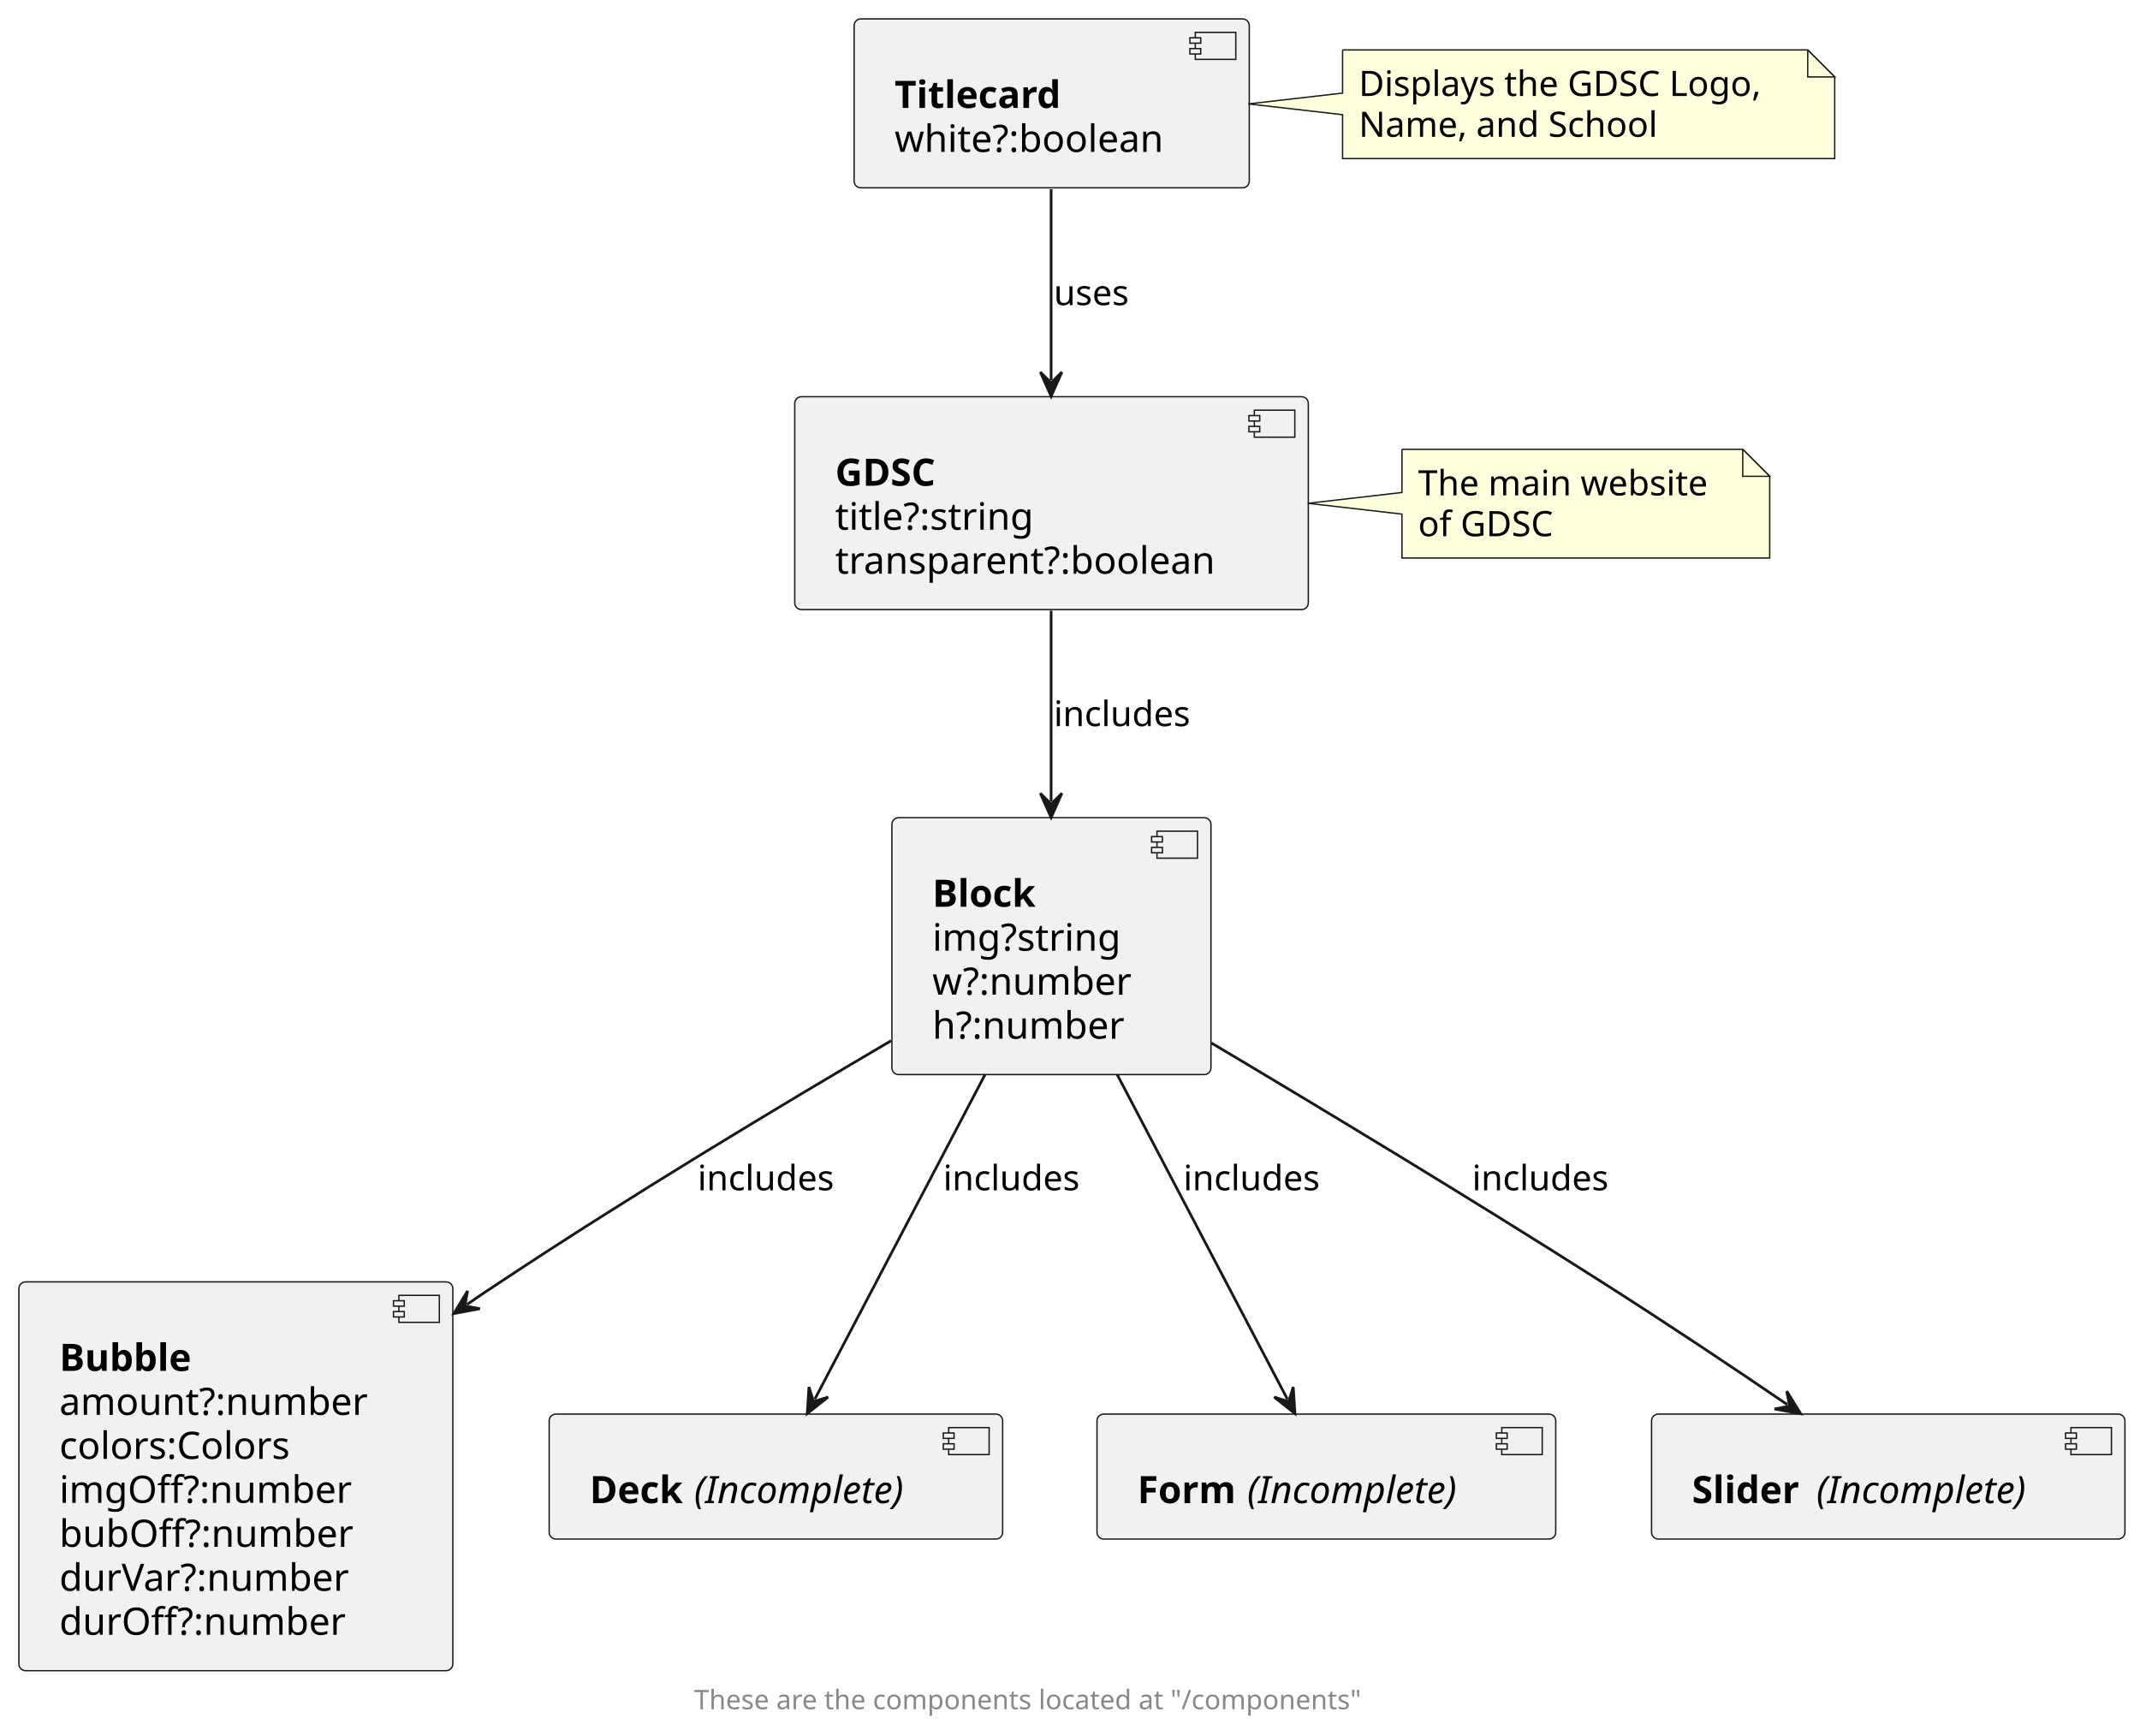
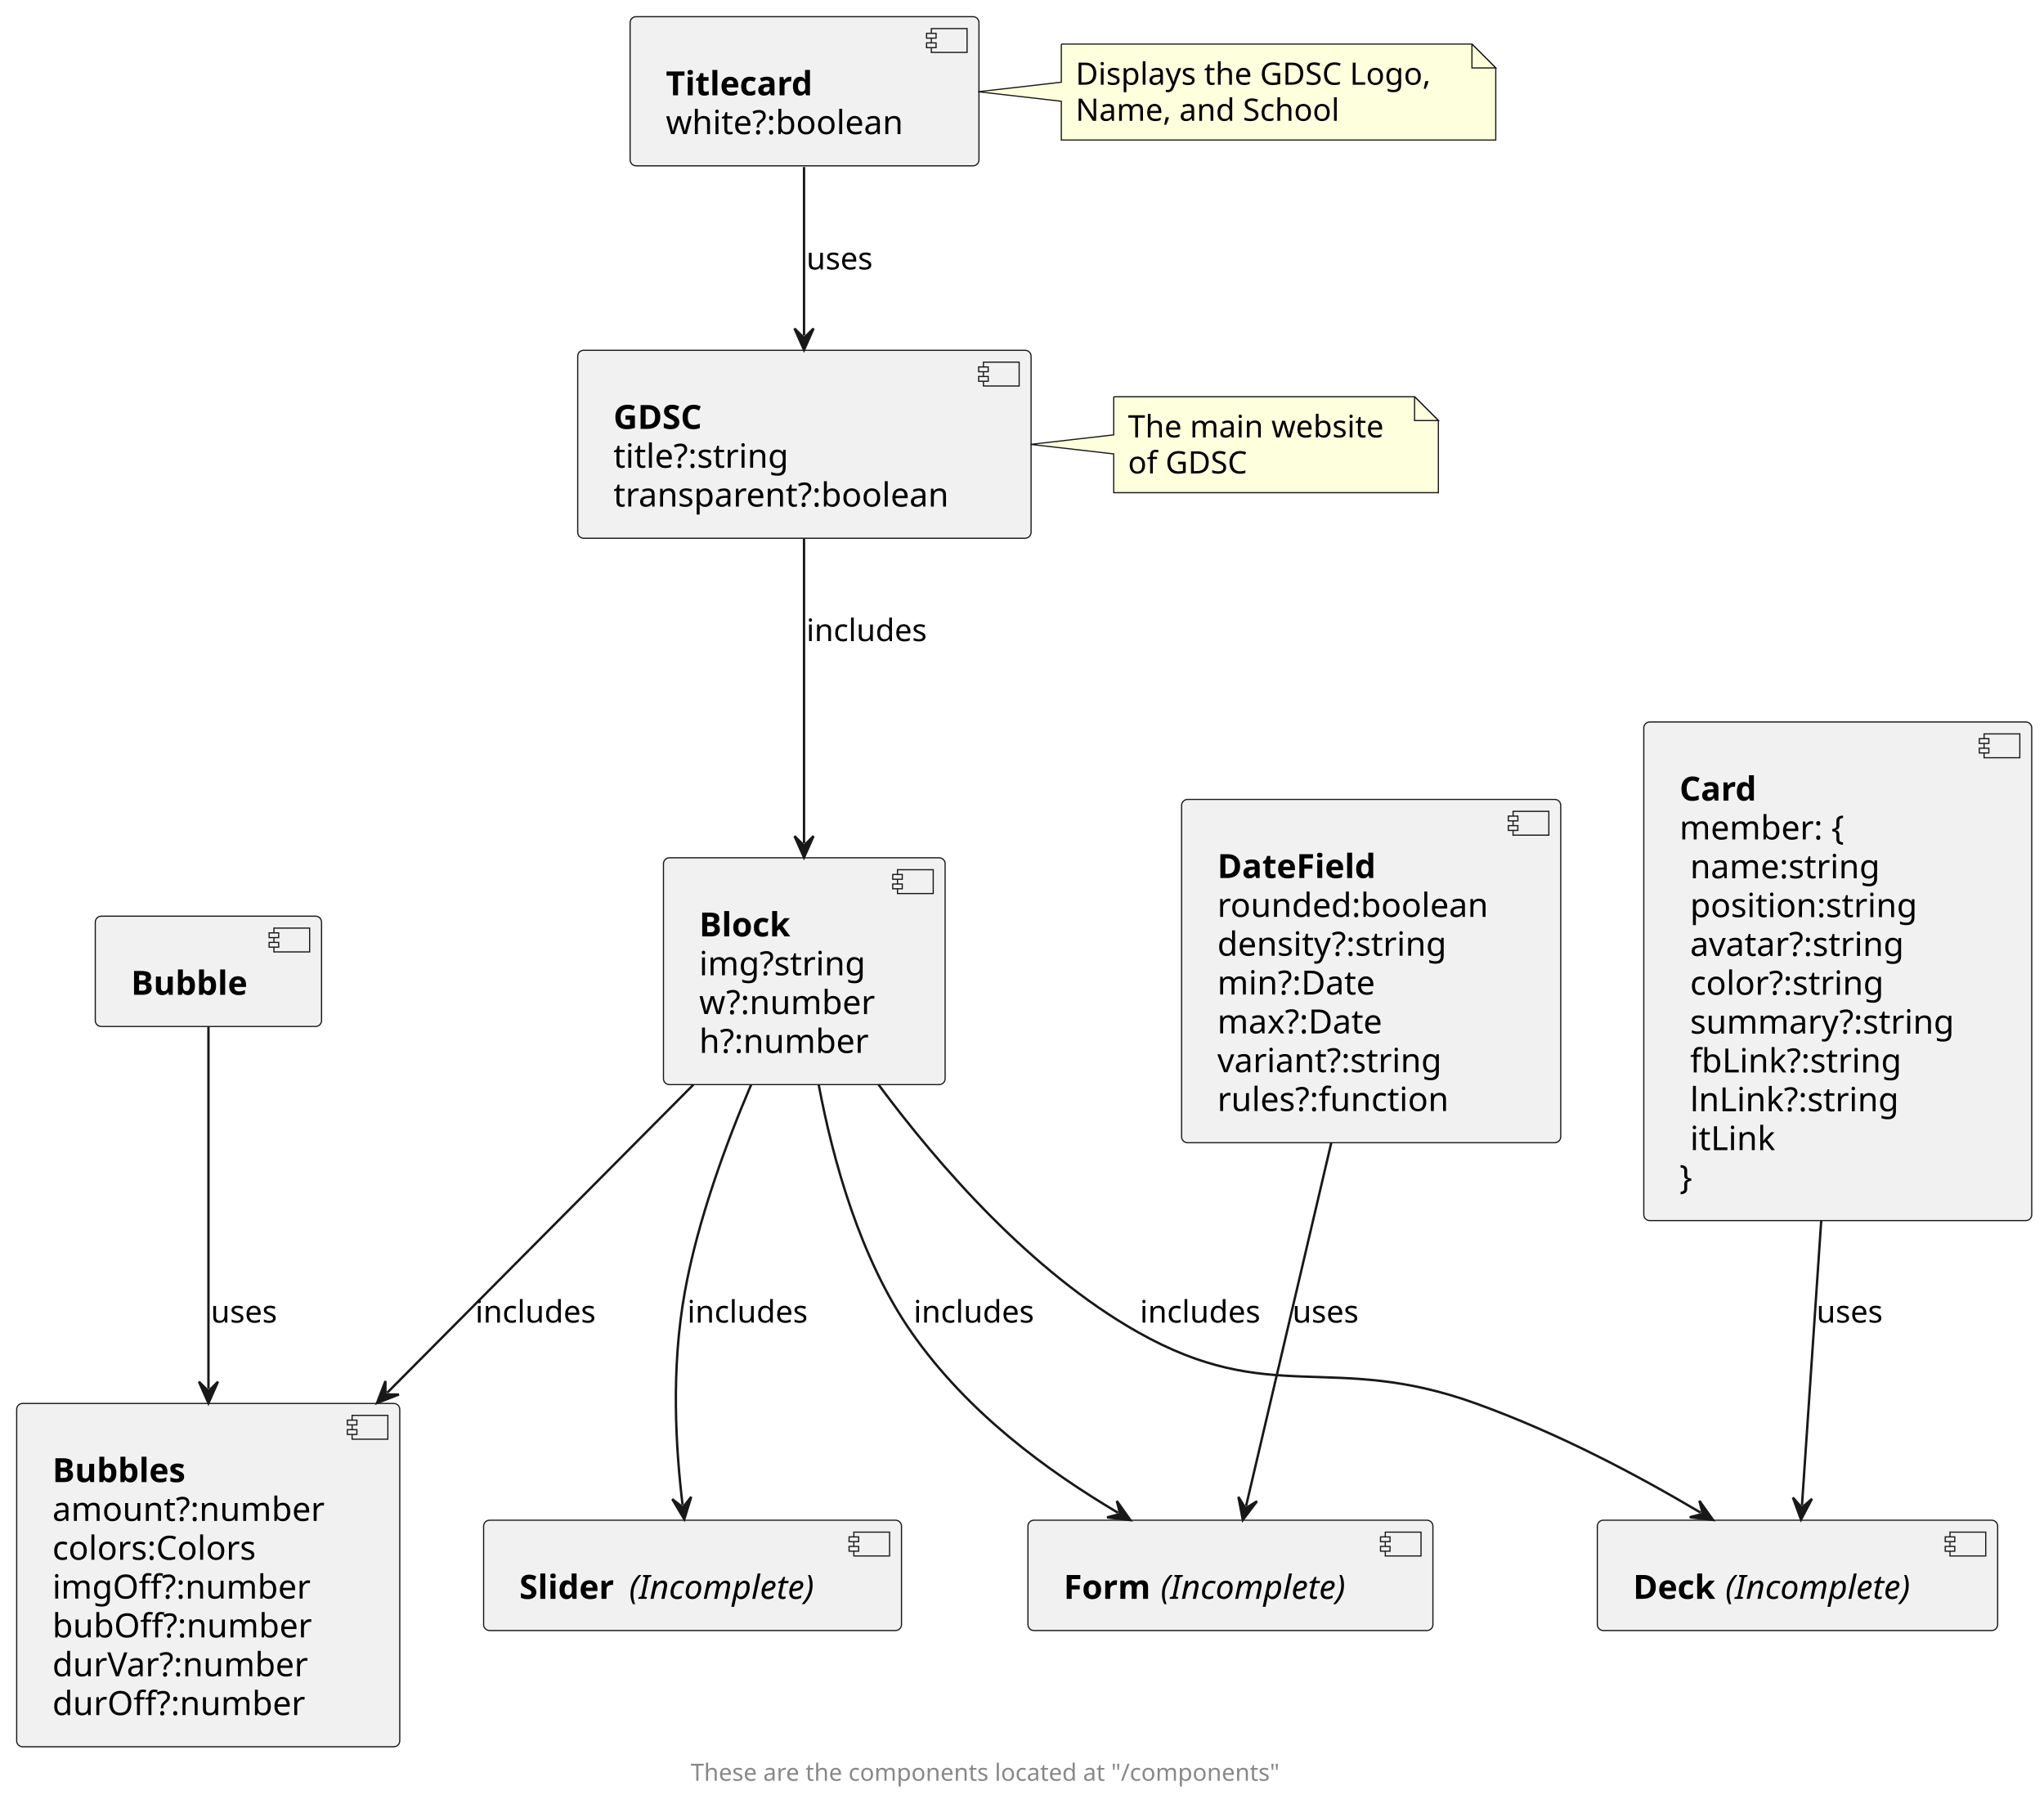
- <svg xmlns="http://www.w3.org/2000/svg" contentStyleType="text/css" height="643px" preserveAspectRatio="none" style="width:793px;height:643px;background:#FFFFFF;" version="1.1" viewBox="0 0 793 643" width="793px" zoomAndPan="magnify">
+ <svg xmlns="http://www.w3.org/2000/svg" contentStyleType="text/css" height="757px" preserveAspectRatio="none" style="width:858px;height:757px;background:#FFFFFF;" version="1.1" viewBox="0 0 858 757" width="858px" zoomAndPan="magnify">
  <defs />
  <g>
    <g id="elem_Titlecard">
-       <rect fill="#F1F1F1" height="62.594" rx="2.5" ry="2.5" style="stroke:#181818;stroke-width:0.5;" width="146.435" x="316.5" y="7" />
-       <rect fill="#F1F1F1" height="10" style="stroke:#181818;stroke-width:0.5;" width="15" x="442.935" y="12" />
-       <rect fill="#F1F1F1" height="2" style="stroke:#181818;stroke-width:0.5;" width="4" x="440.935" y="14" />
-       <rect fill="#F1F1F1" height="2" style="stroke:#181818;stroke-width:0.5;" width="4" x="440.935" y="18" />
-       <text fill="#000000" font-family="sans-serif" font-size="14" font-weight="bold" lengthAdjust="spacing" textLength="70.007" x="331.5" y="39.995">Titlecard</text>
-       <text fill="#000000" font-family="sans-serif" font-size="14" lengthAdjust="spacing" textLength="106.436" x="331.5" y="56.292">white?:boolean</text>
+       <rect fill="#F1F1F1" height="62.594" rx="2.5" ry="2.5" style="stroke:#181818;stroke-width:0.5;" width="146.435" x="264.5" y="7" />
+       <rect fill="#F1F1F1" height="10" style="stroke:#181818;stroke-width:0.5;" width="15" x="390.935" y="12" />
+       <rect fill="#F1F1F1" height="2" style="stroke:#181818;stroke-width:0.5;" width="4" x="388.935" y="14" />
+       <rect fill="#F1F1F1" height="2" style="stroke:#181818;stroke-width:0.5;" width="4" x="388.935" y="18" />
+       <text fill="#000000" font-family="sans-serif" font-size="14" font-weight="bold" lengthAdjust="spacing" textLength="70.007" x="279.5" y="39.995">Titlecard</text>
+       <text fill="#000000" font-family="sans-serif" font-size="14" lengthAdjust="spacing" textLength="106.436" x="279.5" y="56.292">white?:boolean</text>
    </g>
    <g id="elem_GDSC">
-       <rect fill="#F1F1F1" height="78.891" rx="2.5" ry="2.5" style="stroke:#181818;stroke-width:0.5;" width="190.309" x="294.5" y="147" />
-       <rect fill="#F1F1F1" height="10" style="stroke:#181818;stroke-width:0.5;" width="15" x="464.809" y="152" />
-       <rect fill="#F1F1F1" height="2" style="stroke:#181818;stroke-width:0.5;" width="4" x="462.809" y="154" />
-       <rect fill="#F1F1F1" height="2" style="stroke:#181818;stroke-width:0.5;" width="4" x="462.809" y="158" />
-       <text fill="#000000" font-family="sans-serif" font-size="14" font-weight="bold" lengthAdjust="spacing" textLength="43.47" x="309.5" y="179.995">GDSC</text>
-       <text fill="#000000" font-family="sans-serif" font-size="14" lengthAdjust="spacing" textLength="79.707" x="309.5" y="196.292">title?:string</text>
-       <text fill="#000000" font-family="sans-serif" font-size="14" lengthAdjust="spacing" textLength="150.309" x="309.5" y="212.589">transparent?:boolean</text>
+       <rect fill="#F1F1F1" height="78.891" rx="2.5" ry="2.5" style="stroke:#181818;stroke-width:0.5;" width="190.309" x="242.5" y="147" />
+       <rect fill="#F1F1F1" height="10" style="stroke:#181818;stroke-width:0.5;" width="15" x="412.809" y="152" />
+       <rect fill="#F1F1F1" height="2" style="stroke:#181818;stroke-width:0.5;" width="4" x="410.809" y="154" />
+       <rect fill="#F1F1F1" height="2" style="stroke:#181818;stroke-width:0.5;" width="4" x="410.809" y="158" />
+       <text fill="#000000" font-family="sans-serif" font-size="14" font-weight="bold" lengthAdjust="spacing" textLength="43.47" x="257.5" y="179.995">GDSC</text>
+       <text fill="#000000" font-family="sans-serif" font-size="14" lengthAdjust="spacing" textLength="79.707" x="257.5" y="196.292">title?:string</text>
+       <text fill="#000000" font-family="sans-serif" font-size="14" lengthAdjust="spacing" textLength="150.309" x="257.5" y="212.589">transparent?:boolean</text>
    </g>
    <g id="elem_Block">
-       <rect fill="#F1F1F1" height="95.188" rx="2.5" ry="2.5" style="stroke:#181818;stroke-width:0.5;" width="118.237" x="330.5" y="303" />
-       <rect fill="#F1F1F1" height="10" style="stroke:#181818;stroke-width:0.5;" width="15" x="428.737" y="308" />
-       <rect fill="#F1F1F1" height="2" style="stroke:#181818;stroke-width:0.5;" width="4" x="426.737" y="310" />
-       <rect fill="#F1F1F1" height="2" style="stroke:#181818;stroke-width:0.5;" width="4" x="426.737" y="314" />
-       <text fill="#000000" font-family="sans-serif" font-size="14" font-weight="bold" lengthAdjust="spacing" textLength="42.697" x="345.5" y="335.995">Block</text>
-       <text fill="#000000" font-family="sans-serif" font-size="14" lengthAdjust="spacing" textLength="74.033" x="345.5" y="352.292">img?string</text>
-       <text fill="#000000" font-family="sans-serif" font-size="14" lengthAdjust="spacing" textLength="78.237" x="345.5" y="368.589">w?:number</text>
-       <text fill="#000000" font-family="sans-serif" font-size="14" lengthAdjust="spacing" textLength="75.66" x="345.5" y="384.886">h?:number</text>
+       <rect fill="#F1F1F1" height="95.188" rx="2.5" ry="2.5" style="stroke:#181818;stroke-width:0.5;" width="118.237" x="278.5" y="360" />
+       <rect fill="#F1F1F1" height="10" style="stroke:#181818;stroke-width:0.5;" width="15" x="376.737" y="365" />
+       <rect fill="#F1F1F1" height="2" style="stroke:#181818;stroke-width:0.5;" width="4" x="374.737" y="367" />
+       <rect fill="#F1F1F1" height="2" style="stroke:#181818;stroke-width:0.5;" width="4" x="374.737" y="371" />
+       <text fill="#000000" font-family="sans-serif" font-size="14" font-weight="bold" lengthAdjust="spacing" textLength="42.697" x="293.5" y="392.995">Block</text>
+       <text fill="#000000" font-family="sans-serif" font-size="14" lengthAdjust="spacing" textLength="74.033" x="293.5" y="409.292">img?string</text>
+       <text fill="#000000" font-family="sans-serif" font-size="14" lengthAdjust="spacing" textLength="78.237" x="293.5" y="425.589">w?:number</text>
+       <text fill="#000000" font-family="sans-serif" font-size="14" lengthAdjust="spacing" textLength="75.66" x="293.5" y="441.886">h?:number</text>
+     </g>
+     <g id="elem_Bubbles">
+       <rect fill="#F1F1F1" height="144.078" rx="2.5" ry="2.5" style="stroke:#181818;stroke-width:0.5;" width="160.805" x="7" y="589" />
+       <rect fill="#F1F1F1" height="10" style="stroke:#181818;stroke-width:0.5;" width="15" x="147.805" y="594" />
+       <rect fill="#F1F1F1" height="2" style="stroke:#181818;stroke-width:0.5;" width="4" x="145.805" y="596" />
+       <rect fill="#F1F1F1" height="2" style="stroke:#181818;stroke-width:0.5;" width="4" x="145.805" y="600" />
+       <text fill="#000000" font-family="sans-serif" font-size="14" font-weight="bold" lengthAdjust="spacing" textLength="63.308" x="22" y="621.995">Bubbles</text>
+       <text fill="#000000" font-family="sans-serif" font-size="14" lengthAdjust="spacing" textLength="120.805" x="22" y="638.292">amount?:number</text>
+       <text fill="#000000" font-family="sans-serif" font-size="14" lengthAdjust="spacing" textLength="90.33" x="22" y="654.589">colors:Colors</text>
+       <text fill="#000000" font-family="sans-serif" font-size="14" lengthAdjust="spacing" textLength="114.078" x="22" y="670.886">imgOff?:number</text>
+       <text fill="#000000" font-family="sans-serif" font-size="14" lengthAdjust="spacing" textLength="114.311" x="22" y="687.183">bubOff?:number</text>
+       <text fill="#000000" font-family="sans-serif" font-size="14" lengthAdjust="spacing" textLength="114.215" x="22" y="703.48">durVar?:number</text>
+       <text fill="#000000" font-family="sans-serif" font-size="14" lengthAdjust="spacing" textLength="111.18" x="22" y="719.776">durOff?:number</text>
+     </g>
+     <g id="elem_Deck">
+       <rect fill="#F1F1F1" height="46.297" rx="2.5" ry="2.5" style="stroke:#181818;stroke-width:0.5;" width="168.044" x="670.5" y="638" />
+       <rect fill="#F1F1F1" height="10" style="stroke:#181818;stroke-width:0.5;" width="15" x="818.544" y="643" />
+       <rect fill="#F1F1F1" height="2" style="stroke:#181818;stroke-width:0.5;" width="4" x="816.544" y="645" />
+       <rect fill="#F1F1F1" height="2" style="stroke:#181818;stroke-width:0.5;" width="4" x="816.544" y="649" />
+       <text fill="#000000" font-family="sans-serif" font-size="14" font-weight="bold" lengthAdjust="spacing" textLength="38.726" x="685.5" y="670.995">Deck</text>
+       <text fill="#000000" font-family="sans-serif" font-size="14" font-style="italic" lengthAdjust="spacing" textLength="89.318" x="724.226" y="670.995">(Incomplete)</text>
+     </g>
+     <g id="elem_Form">
+       <rect fill="#F1F1F1" height="46.297" rx="2.5" ry="2.5" style="stroke:#181818;stroke-width:0.5;" width="169.992" x="431.5" y="638" />
+       <rect fill="#F1F1F1" height="10" style="stroke:#181818;stroke-width:0.5;" width="15" x="581.492" y="643" />
+       <rect fill="#F1F1F1" height="2" style="stroke:#181818;stroke-width:0.5;" width="4" x="579.492" y="645" />
+       <rect fill="#F1F1F1" height="2" style="stroke:#181818;stroke-width:0.5;" width="4" x="579.492" y="649" />
+       <text fill="#000000" font-family="sans-serif" font-size="14" font-weight="bold" lengthAdjust="spacing" textLength="40.674" x="446.5" y="670.995">Form</text>
+       <text fill="#000000" font-family="sans-serif" font-size="14" font-style="italic" lengthAdjust="spacing" textLength="89.318" x="487.174" y="670.995">(Incomplete)</text>
+     </g>
+     <g id="elem_Slider">
+       <rect fill="#F1F1F1" height="46.297" rx="2.5" ry="2.5" style="stroke:#181818;stroke-width:0.5;" width="175.42" x="203" y="638" />
+       <rect fill="#F1F1F1" height="10" style="stroke:#181818;stroke-width:0.5;" width="15" x="358.42" y="643" />
+       <rect fill="#F1F1F1" height="2" style="stroke:#181818;stroke-width:0.5;" width="4" x="356.42" y="645" />
+       <rect fill="#F1F1F1" height="2" style="stroke:#181818;stroke-width:0.5;" width="4" x="356.42" y="649" />
+       <text fill="#000000" font-family="sans-serif" font-size="14" font-weight="bold" lengthAdjust="spacing" textLength="46.102" x="218" y="670.995">Slider</text>
+       <text fill="#000000" font-family="sans-serif" font-size="14" font-style="italic" lengthAdjust="spacing" textLength="89.318" x="264.102" y="670.995">(Incomplete)</text>
    </g>
    <g id="elem_Bubble">
-       <rect fill="#F1F1F1" height="144.078" rx="2.5" ry="2.5" style="stroke:#181818;stroke-width:0.5;" width="160.805" x="7" y="475" />
-       <rect fill="#F1F1F1" height="10" style="stroke:#181818;stroke-width:0.5;" width="15" x="147.805" y="480" />
-       <rect fill="#F1F1F1" height="2" style="stroke:#181818;stroke-width:0.5;" width="4" x="145.805" y="482" />
-       <rect fill="#F1F1F1" height="2" style="stroke:#181818;stroke-width:0.5;" width="4" x="145.805" y="486" />
-       <text fill="#000000" font-family="sans-serif" font-size="14" font-weight="bold" lengthAdjust="spacing" textLength="54.975" x="22" y="507.995">Bubble</text>
-       <text fill="#000000" font-family="sans-serif" font-size="14" lengthAdjust="spacing" textLength="120.805" x="22" y="524.292">amount?:number</text>
-       <text fill="#000000" font-family="sans-serif" font-size="14" lengthAdjust="spacing" textLength="90.33" x="22" y="540.589">colors:Colors</text>
-       <text fill="#000000" font-family="sans-serif" font-size="14" lengthAdjust="spacing" textLength="114.078" x="22" y="556.886">imgOff?:number</text>
-       <text fill="#000000" font-family="sans-serif" font-size="14" lengthAdjust="spacing" textLength="114.311" x="22" y="573.183">bubOff?:number</text>
-       <text fill="#000000" font-family="sans-serif" font-size="14" lengthAdjust="spacing" textLength="114.215" x="22" y="589.48">durVar?:number</text>
-       <text fill="#000000" font-family="sans-serif" font-size="14" lengthAdjust="spacing" textLength="111.18" x="22" y="605.776">durOff?:number</text>
+       <rect fill="#F1F1F1" height="46.297" rx="2.5" ry="2.5" style="stroke:#181818;stroke-width:0.5;" width="94.975" x="40" y="384.5" />
+       <rect fill="#F1F1F1" height="10" style="stroke:#181818;stroke-width:0.5;" width="15" x="114.975" y="389.5" />
+       <rect fill="#F1F1F1" height="2" style="stroke:#181818;stroke-width:0.5;" width="4" x="112.975" y="391.5" />
+       <rect fill="#F1F1F1" height="2" style="stroke:#181818;stroke-width:0.5;" width="4" x="112.975" y="395.5" />
+       <text fill="#000000" font-family="sans-serif" font-size="14" font-weight="bold" lengthAdjust="spacing" textLength="54.975" x="55" y="417.495">Bubble</text>
    </g>
-     <g id="elem_Deck">
-       <rect fill="#F1F1F1" height="46.297" rx="2.5" ry="2.5" style="stroke:#181818;stroke-width:0.5;" width="168.044" x="203.5" y="524" />
-       <rect fill="#F1F1F1" height="10" style="stroke:#181818;stroke-width:0.5;" width="15" x="351.544" y="529" />
-       <rect fill="#F1F1F1" height="2" style="stroke:#181818;stroke-width:0.5;" width="4" x="349.544" y="531" />
-       <rect fill="#F1F1F1" height="2" style="stroke:#181818;stroke-width:0.5;" width="4" x="349.544" y="535" />
-       <text fill="#000000" font-family="sans-serif" font-size="14" font-weight="bold" lengthAdjust="spacing" textLength="38.726" x="218.5" y="556.995">Deck</text>
-       <text fill="#000000" font-family="sans-serif" font-size="14" font-style="italic" lengthAdjust="spacing" textLength="89.318" x="257.226" y="556.995">(Incomplete)</text>
+     <g id="elem_Card">
+       <rect fill="#F1F1F1" height="209.266" rx="2.5" ry="2.5" style="stroke:#181818;stroke-width:0.5;" width="162.849" x="690" y="303" />
+       <rect fill="#F1F1F1" height="10" style="stroke:#181818;stroke-width:0.5;" width="15" x="832.849" y="308" />
+       <rect fill="#F1F1F1" height="2" style="stroke:#181818;stroke-width:0.5;" width="4" x="830.849" y="310" />
+       <rect fill="#F1F1F1" height="2" style="stroke:#181818;stroke-width:0.5;" width="4" x="830.849" y="314" />
+       <text fill="#000000" font-family="sans-serif" font-size="14" font-weight="bold" lengthAdjust="spacing" textLength="36.648" x="705" y="335.995">Card</text>
+       <text fill="#000000" font-family="sans-serif" font-size="14" lengthAdjust="spacing" textLength="77.219" x="705" y="352.292">member: {</text>
+       <text fill="#000000" font-family="sans-serif" font-size="14" lengthAdjust="spacing" textLength="84.608" x="709.45" y="368.589">name:string</text>
+       <text fill="#000000" font-family="sans-serif" font-size="14" lengthAdjust="spacing" textLength="100.358" x="709.45" y="384.886">position:string</text>
+       <text fill="#000000" font-family="sans-serif" font-size="14" lengthAdjust="spacing" textLength="97.603" x="709.45" y="401.183">avatar?:string</text>
+       <text fill="#000000" font-family="sans-serif" font-size="14" lengthAdjust="spacing" textLength="86.81" x="709.45" y="417.479">color?:string</text>
+       <text fill="#000000" font-family="sans-serif" font-size="14" lengthAdjust="spacing" textLength="118.398" x="709.45" y="433.776">summary?:string</text>
+       <text fill="#000000" font-family="sans-serif" font-size="14" lengthAdjust="spacing" textLength="94.821" x="709.45" y="450.073">fbLink?:string</text>
+       <text fill="#000000" font-family="sans-serif" font-size="14" lengthAdjust="spacing" textLength="93.769" x="709.45" y="466.37">lnLink?:string</text>
+       <text fill="#000000" font-family="sans-serif" font-size="14" lengthAdjust="spacing" textLength="38.049" x="709.45" y="482.667">itLink</text>
+       <text fill="#000000" font-family="sans-serif" font-size="14" lengthAdjust="spacing" textLength="8.907" x="705" y="498.964">}</text>
    </g>
-     <g id="elem_Form">
-       <rect fill="#F1F1F1" height="46.297" rx="2.5" ry="2.5" style="stroke:#181818;stroke-width:0.5;" width="169.992" x="406.5" y="524" />
-       <rect fill="#F1F1F1" height="10" style="stroke:#181818;stroke-width:0.5;" width="15" x="556.492" y="529" />
-       <rect fill="#F1F1F1" height="2" style="stroke:#181818;stroke-width:0.5;" width="4" x="554.492" y="531" />
-       <rect fill="#F1F1F1" height="2" style="stroke:#181818;stroke-width:0.5;" width="4" x="554.492" y="535" />
-       <text fill="#000000" font-family="sans-serif" font-size="14" font-weight="bold" lengthAdjust="spacing" textLength="40.674" x="421.5" y="556.995">Form</text>
-       <text fill="#000000" font-family="sans-serif" font-size="14" font-style="italic" lengthAdjust="spacing" textLength="89.318" x="462.174" y="556.995">(Incomplete)</text>
+     <g id="elem_DateField">
+       <rect fill="#F1F1F1" height="144.078" rx="2.5" ry="2.5" style="stroke:#181818;stroke-width:0.5;" width="159.144" x="496" y="335.5" />
+       <rect fill="#F1F1F1" height="10" style="stroke:#181818;stroke-width:0.5;" width="15" x="635.144" y="340.5" />
+       <rect fill="#F1F1F1" height="2" style="stroke:#181818;stroke-width:0.5;" width="4" x="633.144" y="342.5" />
+       <rect fill="#F1F1F1" height="2" style="stroke:#181818;stroke-width:0.5;" width="4" x="633.144" y="346.5" />
+       <text fill="#000000" font-family="sans-serif" font-size="14" font-weight="bold" lengthAdjust="spacing" textLength="75.934" x="511" y="368.495">DateField</text>
+       <text fill="#000000" font-family="sans-serif" font-size="14" lengthAdjust="spacing" textLength="119.144" x="511" y="384.792">rounded:boolean</text>
+       <text fill="#000000" font-family="sans-serif" font-size="14" lengthAdjust="spacing" textLength="103.667" x="511" y="401.089">density?:string</text>
+       <text fill="#000000" font-family="sans-serif" font-size="14" lengthAdjust="spacing" textLength="72.01" x="511" y="417.386">min?:Date</text>
+       <text fill="#000000" font-family="sans-serif" font-size="14" lengthAdjust="spacing" textLength="76.111" x="511" y="433.683">max?:Date</text>
+       <text fill="#000000" font-family="sans-serif" font-size="14" lengthAdjust="spacing" textLength="101.787" x="511" y="449.979">variant?:string</text>
+       <text fill="#000000" font-family="sans-serif" font-size="14" lengthAdjust="spacing" textLength="103.763" x="511" y="466.276">rules?:function</text>
    </g>
-     <g id="elem_Slider">
-       <rect fill="#F1F1F1" height="46.297" rx="2.5" ry="2.5" style="stroke:#181818;stroke-width:0.5;" width="175.42" x="612" y="524" />
-       <rect fill="#F1F1F1" height="10" style="stroke:#181818;stroke-width:0.5;" width="15" x="767.42" y="529" />
-       <rect fill="#F1F1F1" height="2" style="stroke:#181818;stroke-width:0.5;" width="4" x="765.42" y="531" />
-       <rect fill="#F1F1F1" height="2" style="stroke:#181818;stroke-width:0.5;" width="4" x="765.42" y="535" />
-       <text fill="#000000" font-family="sans-serif" font-size="14" font-weight="bold" lengthAdjust="spacing" textLength="46.102" x="627" y="556.995">Slider</text>
-       <text fill="#000000" font-family="sans-serif" font-size="14" font-style="italic" lengthAdjust="spacing" textLength="89.318" x="673.102" y="556.995">(Incomplete)</text>
+     <g id="elem_GMN21">
+       <path d="M445.5,18.5 L445.5,34.5 L410.57,38.5 L445.5,42.5 L445.5,58.766 A0,0 0 0 0 445.5,58.766 L627.87,58.766 A0,0 0 0 0 627.87,58.766 L627.87,28.5 L617.87,18.5 L445.5,18.5 A0,0 0 0 0 445.5,18.5 " fill="#FEFFDD" style="stroke:#181818;stroke-width:0.5;" />
+       <path d="M617.87,18.5 L617.87,28.5 L627.87,28.5 L617.87,18.5 " fill="#FEFFDD" style="stroke:#181818;stroke-width:0.5;" />
+       <text fill="#000000" font-family="sans-serif" font-size="13" lengthAdjust="spacing" textLength="161.37" x="451.5" y="35.567">Displays the GDSC Logo,</text>
+       <text fill="#000000" font-family="sans-serif" font-size="13" lengthAdjust="spacing" textLength="118.365" x="451.5" y="50.7">Name, and School</text>
    </g>
-     <g id="elem_GMN15">
-       <path d="M497.5,18.5 L497.5,34.5 L462.57,38.5 L497.5,42.5 L497.5,58.766 A0,0 0 0 0 497.5,58.766 L679.87,58.766 A0,0 0 0 0 679.87,58.766 L679.87,28.5 L669.87,18.5 L497.5,18.5 A0,0 0 0 0 497.5,18.5 " fill="#FEFFDD" style="stroke:#181818;stroke-width:0.5;" />
-       <path d="M669.87,18.5 L669.87,28.5 L679.87,28.5 L669.87,18.5 " fill="#FEFFDD" style="stroke:#181818;stroke-width:0.5;" />
-       <text fill="#000000" font-family="sans-serif" font-size="13" lengthAdjust="spacing" textLength="161.37" x="503.5" y="35.567">Displays the GDSC Logo,</text>
-       <text fill="#000000" font-family="sans-serif" font-size="13" lengthAdjust="spacing" textLength="118.365" x="503.5" y="50.7">Name, and School</text>
-     </g>
-     <g id="elem_GMN18">
-       <path d="M519.5,166.5 L519.5,182.5 L484.63,186.5 L519.5,190.5 L519.5,206.766 A0,0 0 0 0 519.5,206.766 L655.786,206.766 A0,0 0 0 0 655.786,206.766 L655.786,176.5 L645.786,166.5 L519.5,166.5 A0,0 0 0 0 519.5,166.5 " fill="#FEFFDD" style="stroke:#181818;stroke-width:0.5;" />
-       <path d="M645.786,166.5 L645.786,176.5 L655.786,176.5 L645.786,166.5 " fill="#FEFFDD" style="stroke:#181818;stroke-width:0.5;" />
-       <text fill="#000000" font-family="sans-serif" font-size="13" lengthAdjust="spacing" textLength="115.286" x="525.5" y="183.567">The main website</text>
-       <text fill="#000000" font-family="sans-serif" font-size="13" lengthAdjust="spacing" textLength="54.076" x="525.5" y="198.7">of GDSC</text>
+     <g id="elem_GMN24">
+       <path d="M467.5,166.5 L467.5,182.5 L432.63,186.5 L467.5,190.5 L467.5,206.766 A0,0 0 0 0 467.5,206.766 L603.786,206.766 A0,0 0 0 0 603.786,206.766 L603.786,176.5 L593.786,166.5 L467.5,166.5 A0,0 0 0 0 467.5,166.5 " fill="#FEFFDD" style="stroke:#181818;stroke-width:0.5;" />
+       <path d="M593.786,166.5 L593.786,176.5 L603.786,176.5 L593.786,166.5 " fill="#FEFFDD" style="stroke:#181818;stroke-width:0.5;" />
+       <text fill="#000000" font-family="sans-serif" font-size="13" lengthAdjust="spacing" textLength="115.286" x="473.5" y="183.567">The main website</text>
+       <text fill="#000000" font-family="sans-serif" font-size="13" lengthAdjust="spacing" textLength="54.076" x="473.5" y="198.7">of GDSC</text>
    </g>
    <g id="link_Titlecard_GDSC">
-       <path d="M389.5,70.11 C389.5,92.43 389.5,116.85 389.5,140.86 " fill="none" id="Titlecard-to-GDSC" style="stroke:#181818;stroke-width:1.0;" />
-       <polygon fill="#181818" points="389.5,146.86,393.5,137.86,389.5,141.86,385.5,137.86,389.5,146.86" style="stroke:#181818;stroke-width:1.0;" />
-       <text fill="#000000" font-family="sans-serif" font-size="13" lengthAdjust="spacing" textLength="29.783" x="390.5" y="113.067">uses</text>
+       <path d="M337.5,70.11 C337.5,92.43 337.5,116.85 337.5,140.86 " fill="none" id="Titlecard-to-GDSC" style="stroke:#181818;stroke-width:1.0;" />
+       <polygon fill="#181818" points="337.5,146.86,341.5,137.86,337.5,141.86,333.5,137.86,337.5,146.86" style="stroke:#181818;stroke-width:1.0;" />
+       <text fill="#000000" font-family="sans-serif" font-size="13" lengthAdjust="spacing" textLength="29.783" x="338.5" y="113.067">uses</text>
    </g>
    <g id="link_GDSC_Block">
-       <path d="M389.5,226.3 C389.5,249.33 389.5,272.67 389.5,296.94 " fill="none" id="GDSC-to-Block" style="stroke:#181818;stroke-width:1.0;" />
-       <polygon fill="#181818" points="389.5,302.94,393.5,293.94,389.5,297.94,385.5,293.94,389.5,302.94" style="stroke:#181818;stroke-width:1.0;" />
-       <text fill="#000000" font-family="sans-serif" font-size="13" lengthAdjust="spacing" textLength="53.873" x="390.5" y="269.067">includes</text>
+       <path d="M337.5,226.15 C337.5,263.48 337.5,314.06 337.5,353.87 " fill="none" id="GDSC-to-Block" style="stroke:#181818;stroke-width:1.0;" />
+       <polygon fill="#181818" points="337.5,359.87,341.5,350.87,337.5,354.87,333.5,350.87,337.5,359.87" style="stroke:#181818;stroke-width:1.0;" />
+       <text fill="#000000" font-family="sans-serif" font-size="13" lengthAdjust="spacing" textLength="53.873" x="338.5" y="269.067">includes</text>
    </g>
-     <g id="link_Block_Bubble">
-       <path d="M330.22,385.64 C289.07,409.76 233.28,443.3 185.5,475 C179.81,478.77 178.912,479.312 173.082,483.353 " fill="none" id="Block-to-Bubble" style="stroke:#181818;stroke-width:1.0;" />
-       <polygon fill="#181818" points="168.15,486.77,177.826,484.932,172.26,483.922,173.269,478.356,168.15,486.77" style="stroke:#181818;stroke-width:1.0;" />
-       <text fill="#000000" font-family="sans-serif" font-size="13" lengthAdjust="spacing" textLength="53.873" x="258.5" y="441.067">includes</text>
+     <g id="link_Block_Bubbles">
+       <path d="M291.06,455.22 C253.78,492.72 205.06,541.735 162.5,584.545 " fill="none" id="Block-to-Bubbles" style="stroke:#181818;stroke-width:1.0;" />
+       <polygon fill="#181818" points="158.27,588.8,167.452,585.238,161.795,585.254,161.779,579.597,158.27,588.8" style="stroke:#181818;stroke-width:1.0;" />
+       <text fill="#000000" font-family="sans-serif" font-size="13" lengthAdjust="spacing" textLength="53.873" x="199.5" y="555.067">includes</text>
    </g>
    <g id="link_Block_Deck">
-       <path d="M365.07,398.09 C344.2,437.87 317.897,488.036 301.927,518.486 " fill="none" id="Block-to-Deck" style="stroke:#181818;stroke-width:1.0;" />
-       <polygon fill="#181818" points="299.14,523.8,306.863,517.688,301.462,519.372,299.778,513.972,299.14,523.8" style="stroke:#181818;stroke-width:1.0;" />
-       <text fill="#000000" font-family="sans-serif" font-size="13" lengthAdjust="spacing" textLength="53.873" x="349.5" y="441.067">includes</text>
+       <path d="M368.76,455.18 C394.07,489.24 432.77,533.7 477.5,559 C533.64,590.76 558.82,567.11 619.5,589 C654.87,601.76 687.375,619.157 713.905,634.837 " fill="none" id="Block-to-Deck" style="stroke:#181818;stroke-width:1.0;" />
+       <polygon fill="#181818" points="719.07,637.89,713.357,629.867,714.766,635.346,709.287,636.754,719.07,637.89" style="stroke:#181818;stroke-width:1.0;" />
+       <text fill="#000000" font-family="sans-serif" font-size="13" lengthAdjust="spacing" textLength="53.873" x="478.5" y="555.067">includes</text>
    </g>
    <g id="link_Block_Form">
-       <path d="M413.93,398.09 C434.8,437.87 461.103,488.036 477.073,518.486 " fill="none" id="Block-to-Form" style="stroke:#181818;stroke-width:1.0;" />
-       <polygon fill="#181818" points="479.86,523.8,479.222,513.972,477.538,519.372,472.137,517.688,479.86,523.8" style="stroke:#181818;stroke-width:1.0;" />
-       <text fill="#000000" font-family="sans-serif" font-size="13" lengthAdjust="spacing" textLength="53.873" x="438.5" y="441.067">includes</text>
+       <path d="M343.67,455.26 C349.61,486.78 361.01,528.1 382.5,559 C406.12,592.96 439.61,617.258 469.34,634.898 " fill="none" id="Block-to-Form" style="stroke:#181818;stroke-width:1.0;" />
+       <polygon fill="#181818" points="474.5,637.96,468.801,629.928,470.2,635.409,464.719,636.808,474.5,637.96" style="stroke:#181818;stroke-width:1.0;" />
+       <text fill="#000000" font-family="sans-serif" font-size="13" lengthAdjust="spacing" textLength="53.873" x="383.5" y="555.067">includes</text>
    </g>
    <g id="link_Block_Slider">
-       <path d="M448.86,386.46 C489.8,410.81 545.32,444.3 593.5,475 C618.53,490.95 641.44,506.274 662.32,520.484 " fill="none" id="Block-to-Slider" style="stroke:#181818;stroke-width:1.0;" />
-       <polygon fill="#181818" points="667.28,523.86,662.09,515.49,663.146,521.047,657.589,522.103,667.28,523.86" style="stroke:#181818;stroke-width:1.0;" />
-       <text fill="#000000" font-family="sans-serif" font-size="13" lengthAdjust="spacing" textLength="53.873" x="545.5" y="441.067">includes</text>
+       <path d="M315.3,455.21 C304.58,480.32 292.9,512.17 287.5,542 C281.55,574.87 283.679,607.762 286.529,631.652 " fill="none" id="Block-to-Slider" style="stroke:#181818;stroke-width:1.0;" />
+       <polygon fill="#181818" points="287.24,637.61,290.146,628.199,286.648,632.645,282.202,629.147,287.24,637.61" style="stroke:#181818;stroke-width:1.0;" />
+       <text fill="#000000" font-family="sans-serif" font-size="13" lengthAdjust="spacing" textLength="53.873" x="288.5" y="555.067">includes</text>
    </g>
-     <text fill="#888888" font-family="sans-serif" font-size="10" lengthAdjust="spacing" textLength="264.961" x="257.229" y="633.36">These are the components located at "/components"</text>
+     <g id="link_Bubble_Bubbles">
+       <path d="M87.5,430.82 C87.5,465.92 87.5,529.53 87.5,582.87 " fill="none" id="Bubble-to-Bubbles" style="stroke:#181818;stroke-width:1.0;" />
+       <polygon fill="#181818" points="87.5,588.87,91.5,579.87,87.5,583.87,83.5,579.87,87.5,588.87" style="stroke:#181818;stroke-width:1.0;" />
+       <text fill="#000000" font-family="sans-serif" font-size="13" lengthAdjust="spacing" textLength="29.783" x="88.5" y="555.067">uses</text>
+     </g>
+     <g id="link_DateField_Form">
+       <path d="M558.83,479.56 C546.29,533.02 531.28,596.999 523.06,632.048 " fill="none" id="DateField-to-Form" style="stroke:#181818;stroke-width:1.0;" />
+       <polygon fill="#181818" points="521.69,637.89,527.639,630.041,522.832,633.022,519.851,628.214,521.69,637.89" style="stroke:#181818;stroke-width:1.0;" />
+       <text fill="#000000" font-family="sans-serif" font-size="13" lengthAdjust="spacing" textLength="29.783" x="542.5" y="555.067">uses</text>
+     </g>
+     <g id="link_Card_Deck">
+       <path d="M764.49,512.25 C761.34,558.79 758.315,603.504 756.405,631.764 " fill="none" id="Card-to-Deck" style="stroke:#181818;stroke-width:1.0;" />
+       <polygon fill="#181818" points="756,637.75,760.598,629.04,756.337,632.761,752.616,628.501,756,637.75" style="stroke:#181818;stroke-width:1.0;" />
+       <text fill="#000000" font-family="sans-serif" font-size="13" lengthAdjust="spacing" textLength="29.783" x="762.5" y="555.067">uses</text>
+     </g>
+     <text fill="#888888" font-family="sans-serif" font-size="10" lengthAdjust="spacing" textLength="264.961" x="289.944" y="747.36">These are the components located at "/components"</text>
  </g>
</svg>
